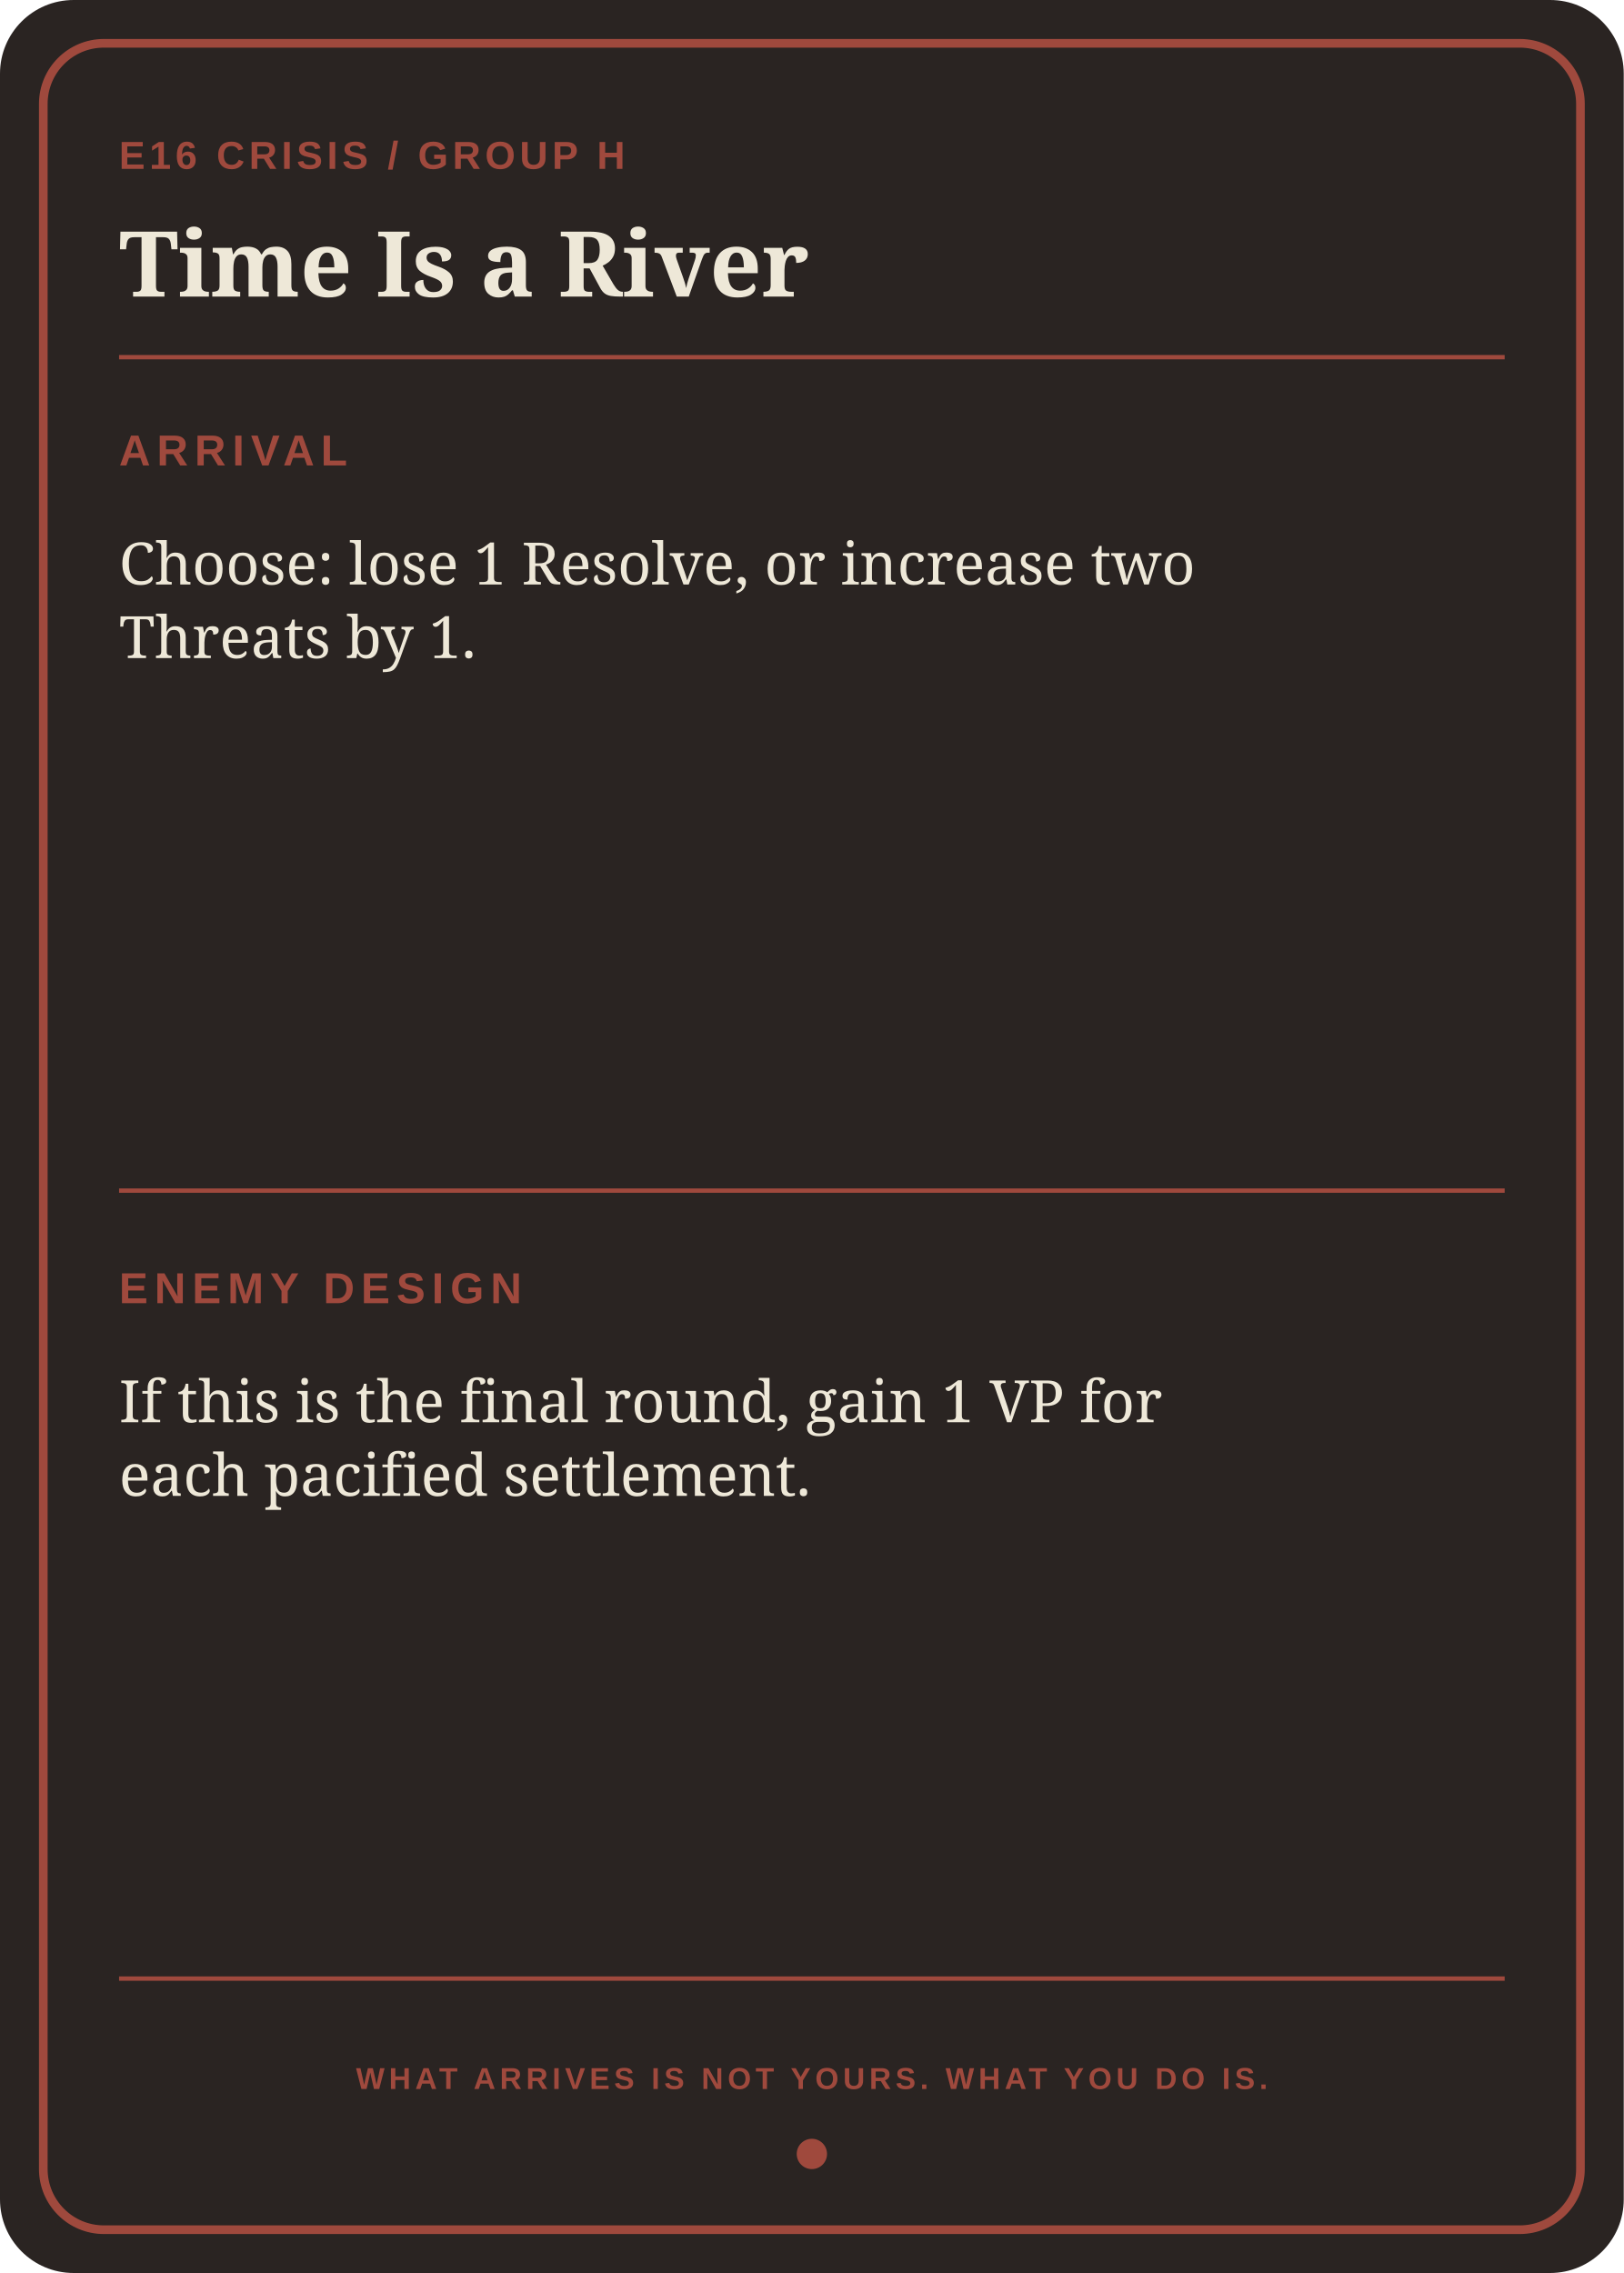
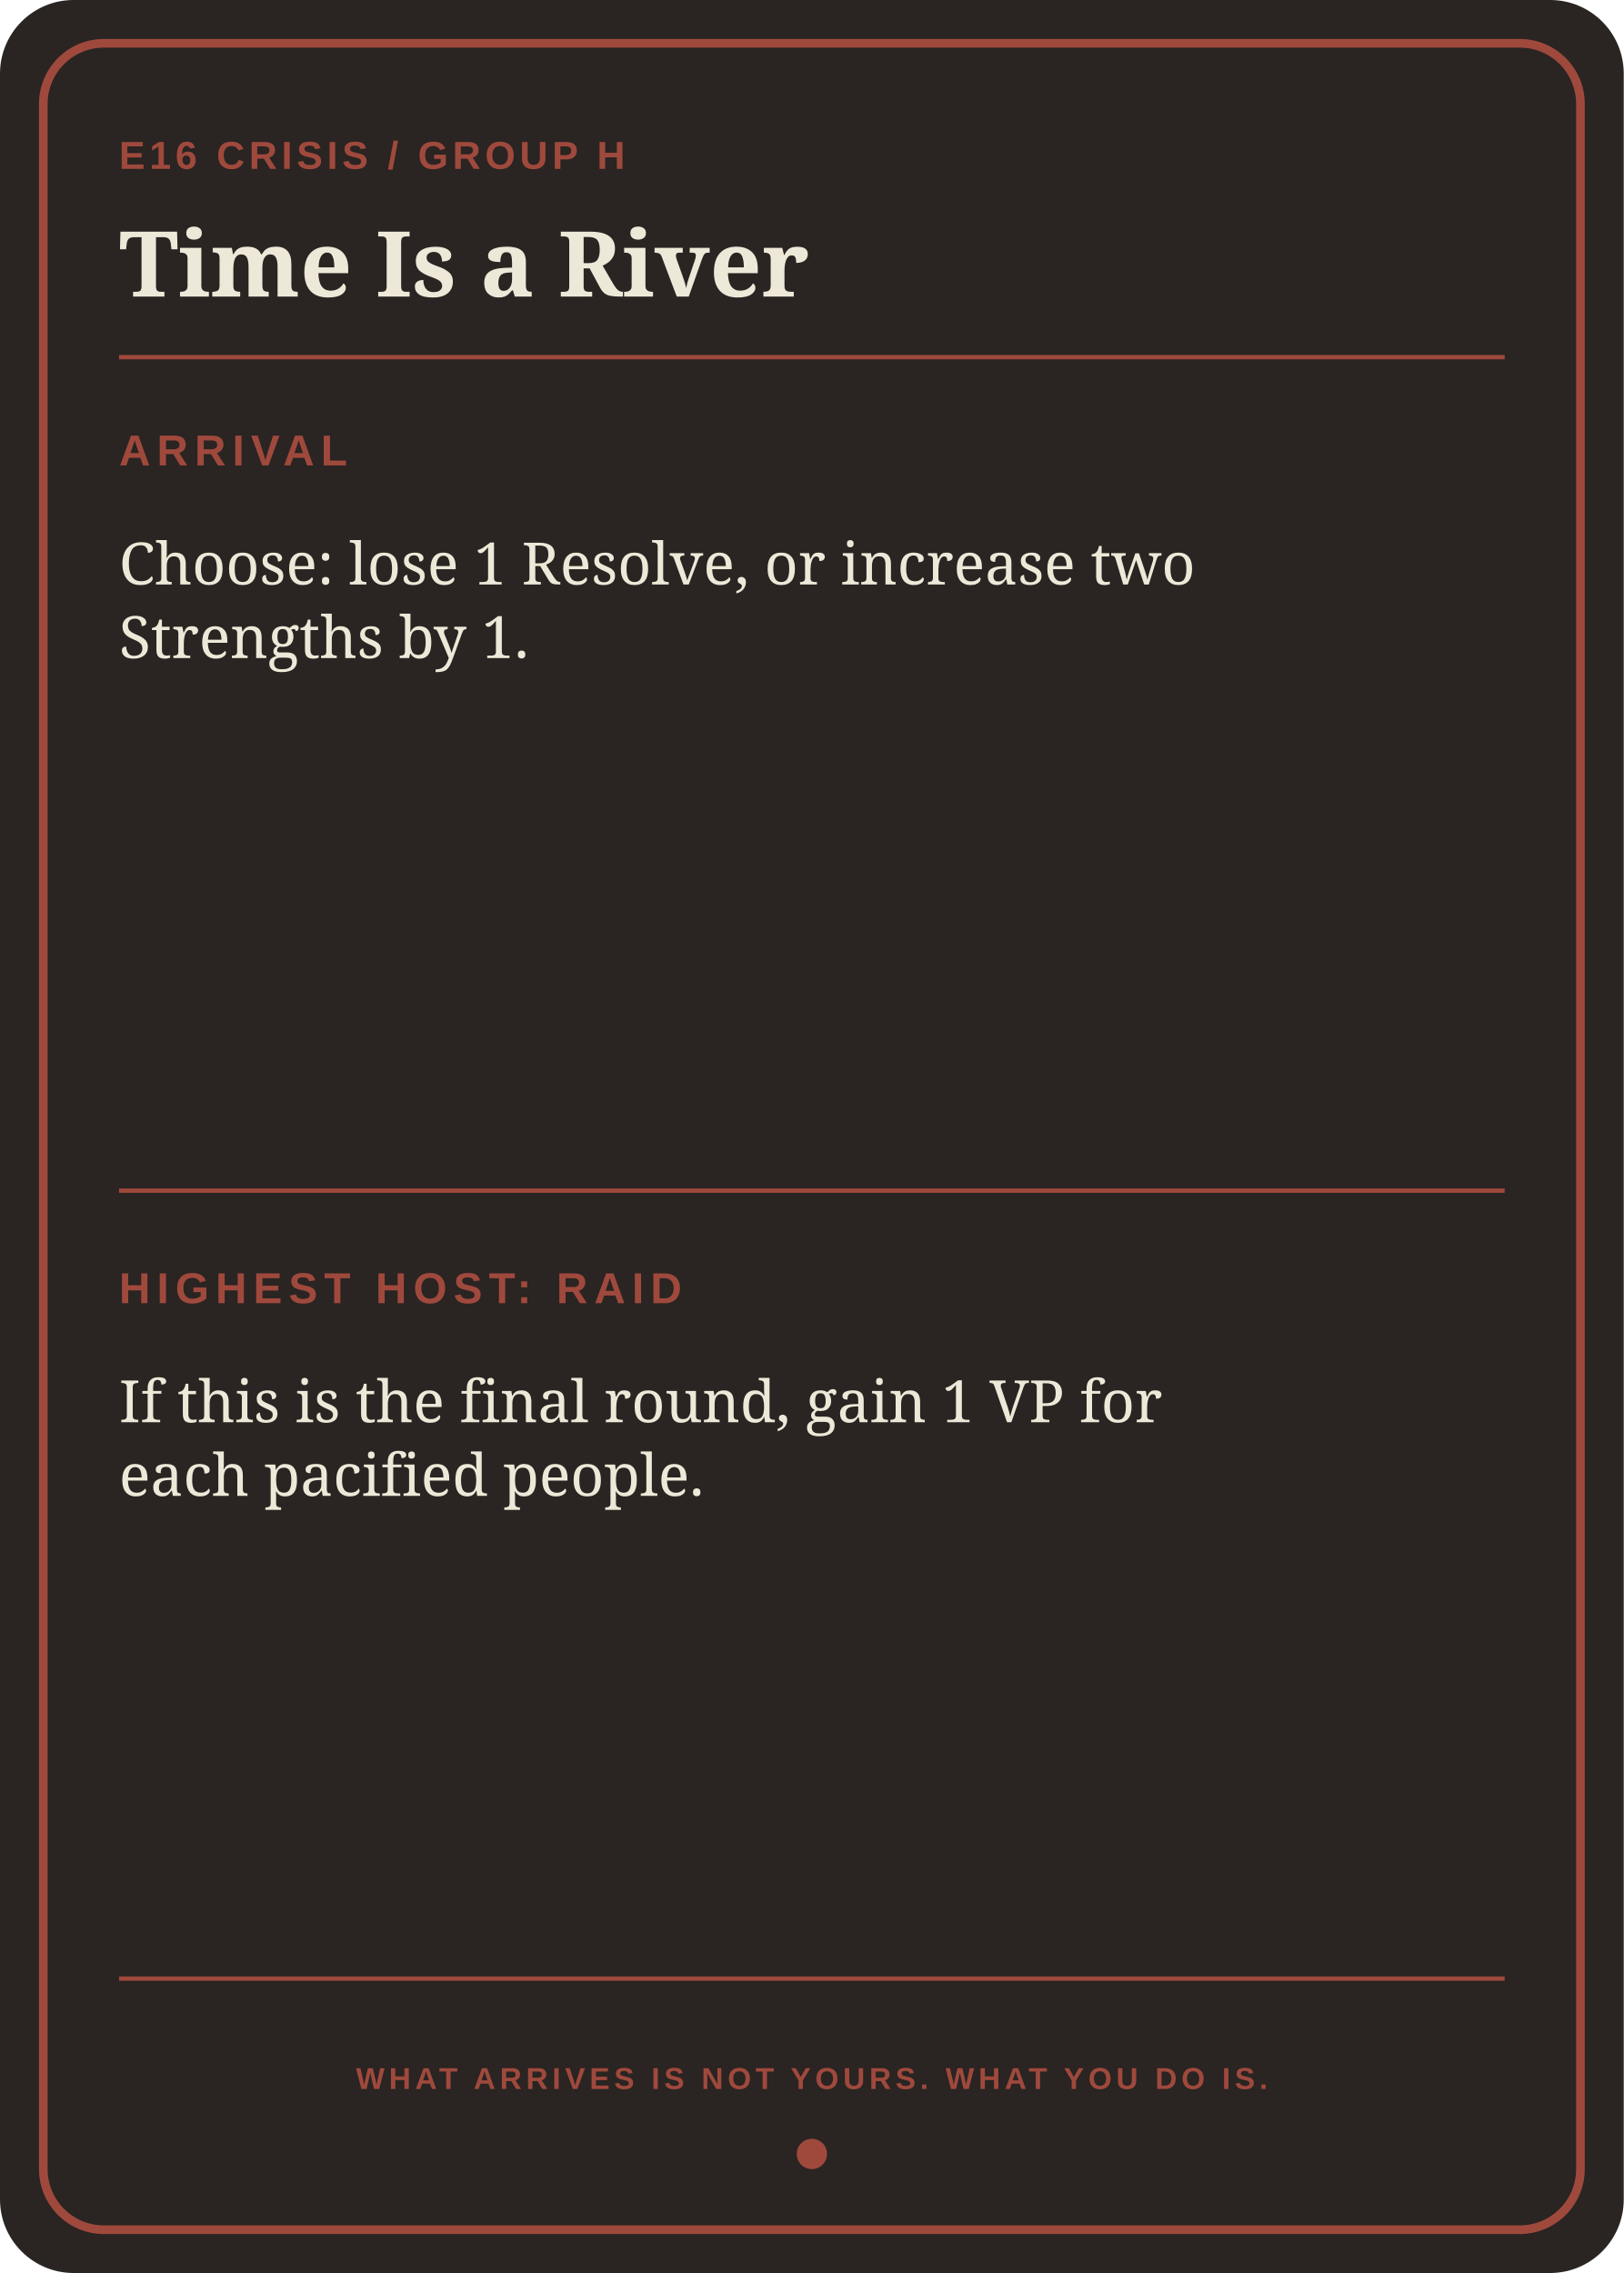
<svg xmlns="http://www.w3.org/2000/svg" width="2.5in" height="3.5in" viewBox="0 0 750 1050">
  <rect width="750" height="1050" rx="34" fill="#2a2422" />
  <rect x="20" y="20" width="710" height="1010" rx="28" fill="none" stroke="#9f493d" stroke-width="4" />
  <path d="M55 165H695M55 550H695M55 914H695" stroke="#9f493d" stroke-width="2" />
  <text x="55" y="78" fill="#9f493d" font-family="Arial,sans-serif" font-size="18" font-weight="bold" letter-spacing="2">E16  CRISIS / GROUP H</text>
  <text x="55" y="137" fill="#eee8d8" font-family="Georgia,serif" font-size="42" font-weight="bold">Time Is a River</text>
  <text x="55" y="215" fill="#9f493d" font-family="Arial,sans-serif" font-size="20" font-weight="bold" letter-spacing="3">ARRIVAL</text>
  <text x="55" y="270" fill="#eee8d8" font-family="Georgia,serif" font-size="27">
    <tspan x="55" dy="0">Choose: lose 1 Resolve, or increase two</tspan>
-     <tspan x="55" dy="34">Threats by 1.</tspan>
+     <tspan x="55" dy="34">Strengths by 1.</tspan>
  </text>
-   <text x="55" y="602" fill="#9f493d" font-family="Arial,sans-serif" font-size="20" font-weight="bold" letter-spacing="3">ENEMY DESIGN</text>
+   <text x="55" y="602" fill="#9f493d" font-family="Arial,sans-serif" font-size="20" font-weight="bold" letter-spacing="3">HIGHEST HOST: RAID</text>
  <text x="55" y="657" fill="#eee8d8" font-family="Georgia,serif" font-size="27">
    <tspan x="55" dy="0">If this is the final round, gain 1 VP for</tspan>
-     <tspan x="55" dy="34">each pacified settlement.</tspan>
+     <tspan x="55" dy="34">each pacified people.</tspan>
  </text>
  <text x="375" y="965" text-anchor="middle" fill="#9f493d" font-family="Arial,sans-serif" font-size="14" font-weight="bold" letter-spacing="2">WHAT ARRIVES IS NOT YOURS. WHAT YOU DO IS.</text>
  <circle cx="375" cy="995" r="7" fill="#9f493d" />
</svg>
